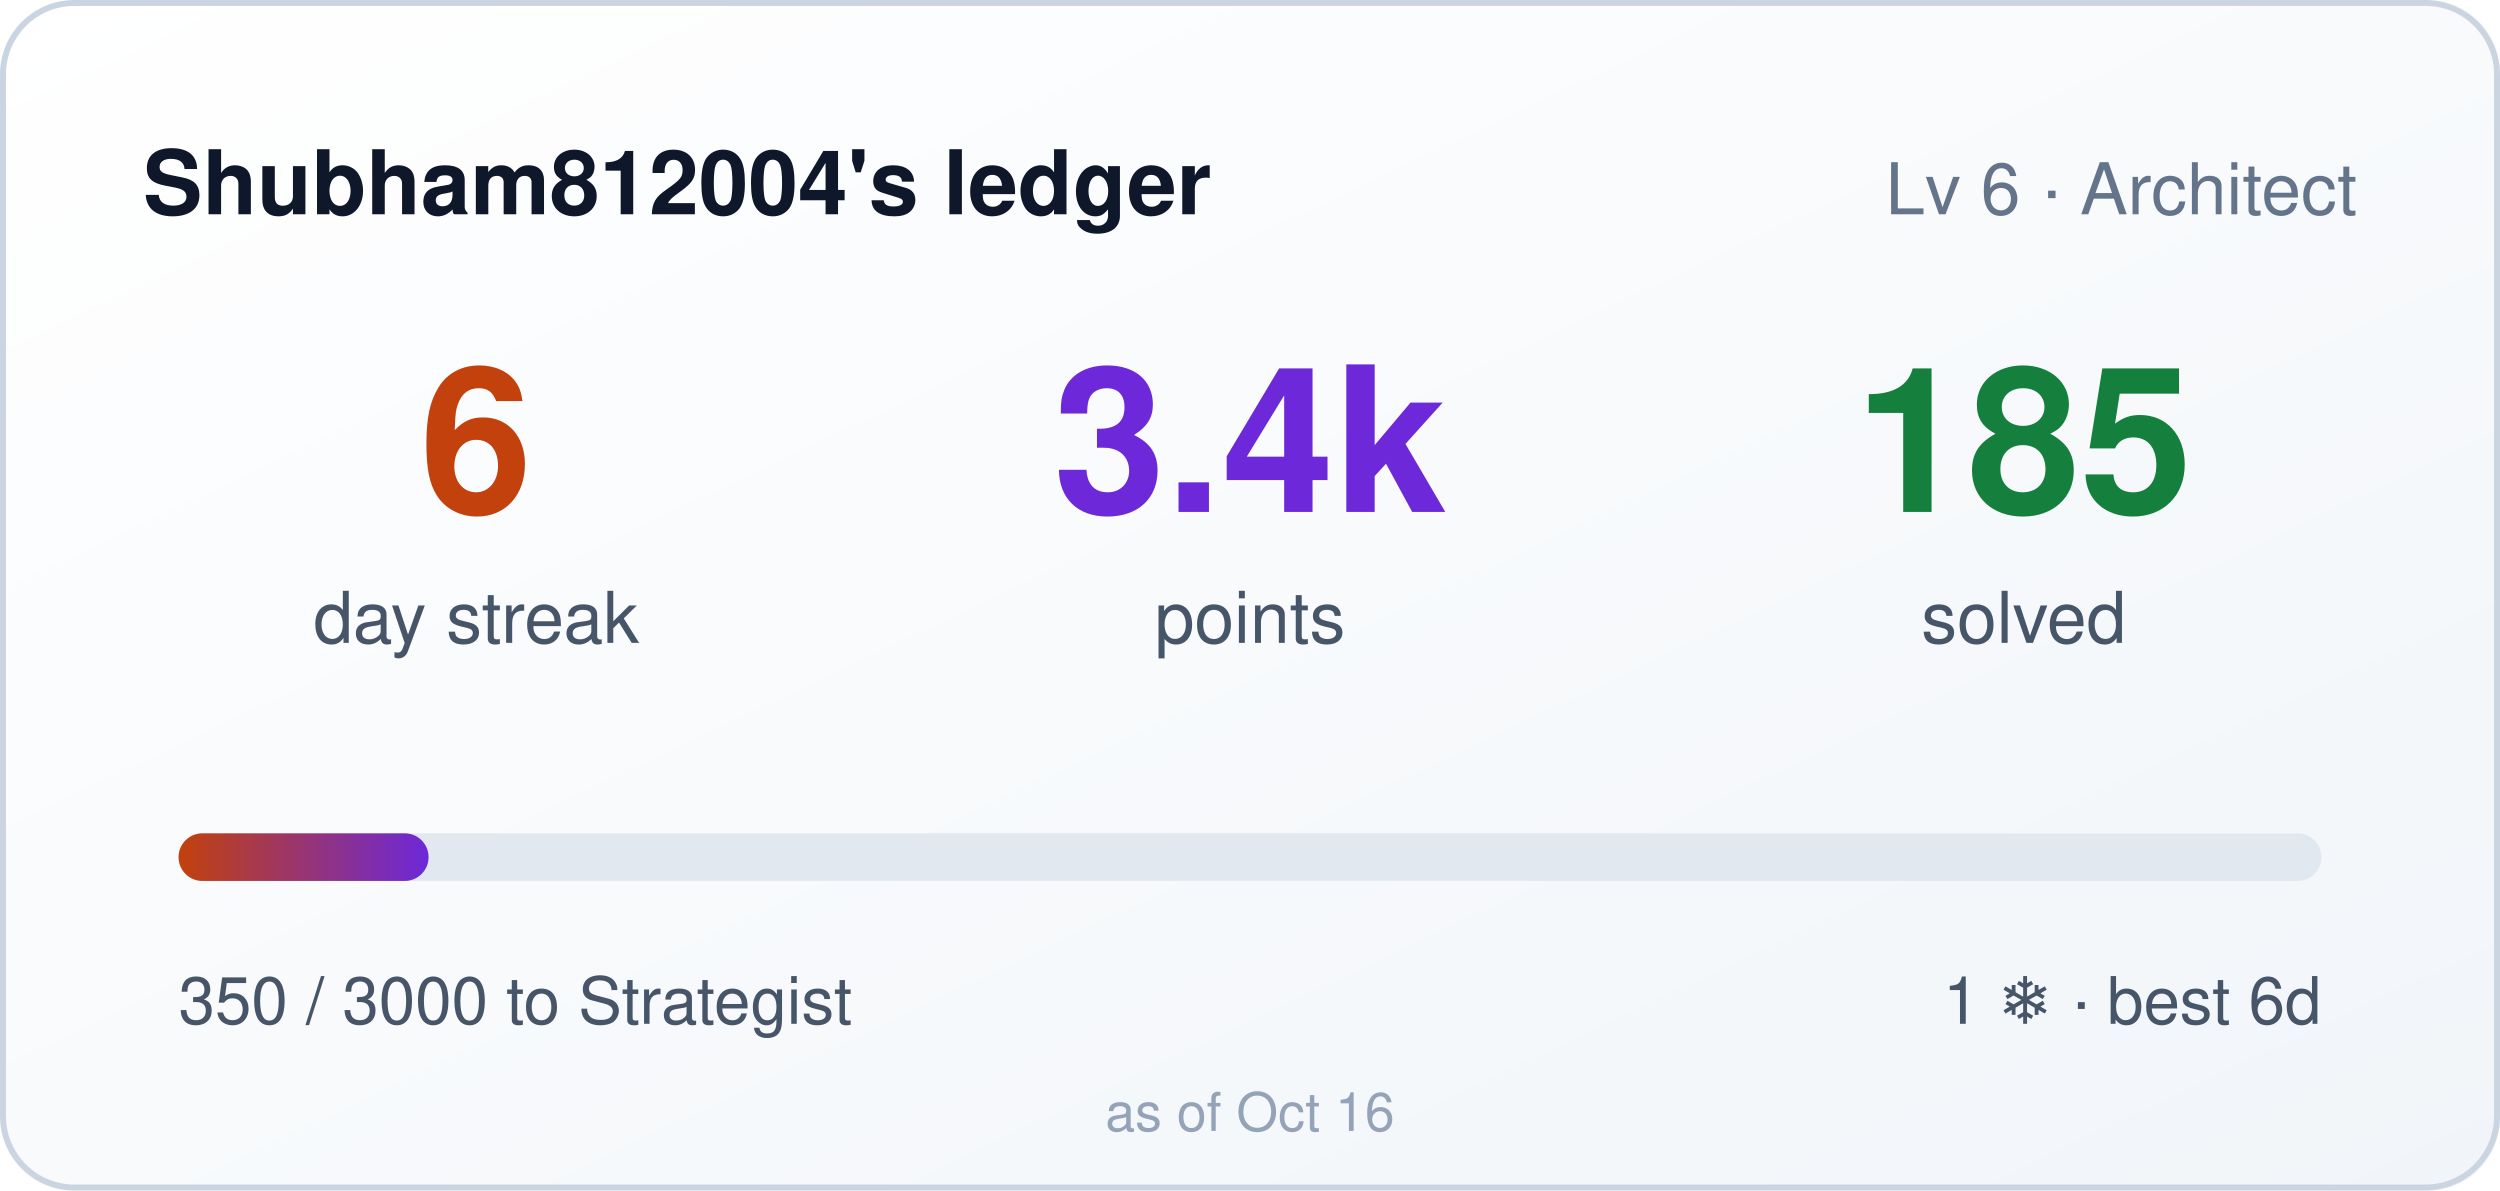
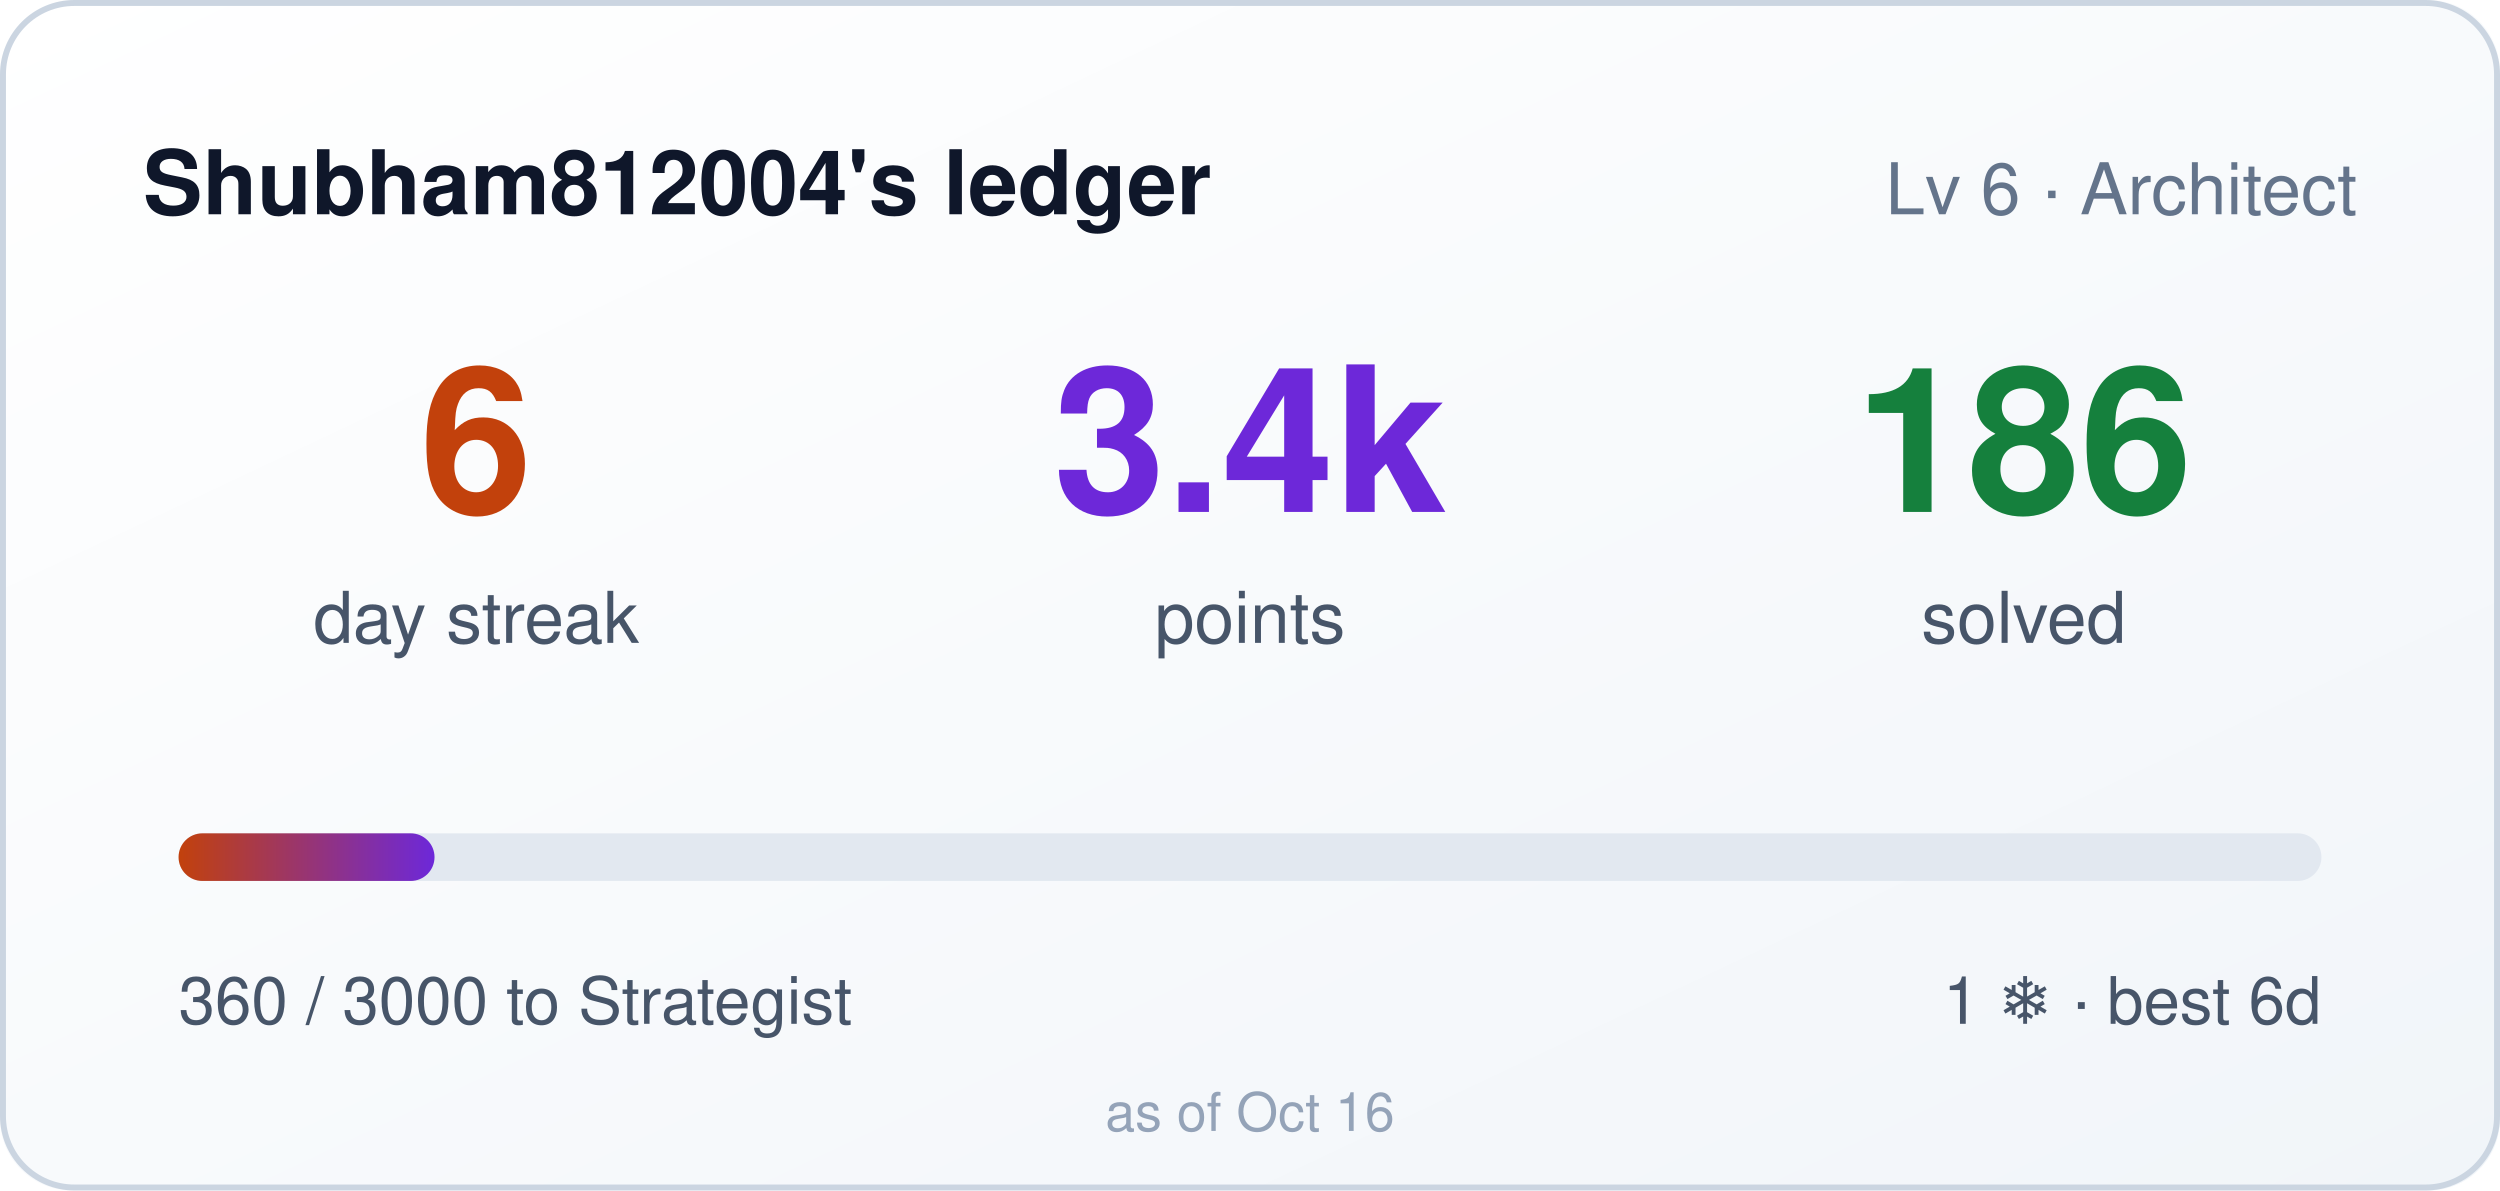
- <svg xmlns="http://www.w3.org/2000/svg" width="420" height="200" role="img" aria-label="Shubham812004's ledger: 6 day streak, 3350 points">
+ <svg xmlns="http://www.w3.org/2000/svg" width="420" height="200" role="img" aria-label="Shubham812004's ledger: 6 day streak, 3360 points">
  <style>
    .bar,.n{transform-box:fill-box}
    .bar{transform-origin:left center}
    @media (prefers-reduced-motion: no-preference){
      .bar{animation:cl-grow .9s cubic-bezier(.22,1,.36,1) both}
      .n{animation:cl-rise .5s ease-out both}
      .n2{animation-delay:.08s}
      .n3{animation-delay:.16s}
    }
    @keyframes cl-grow{from{transform:scaleX(0)}to{transform:scaleX(1)}}
    @keyframes cl-rise{from{opacity:0;transform:translateY(6px)}to{opacity:1;transform:none}}
  </style>
  <defs>
    <linearGradient id="bg" x1="0" y1="0" x2="1" y2="1">
      <stop offset="0" stop-color="#ffffff" />
      <stop offset="1" stop-color="#f1f5f9" />
    </linearGradient>
    <linearGradient id="bar" x1="0" y1="0" x2="1" y2="0">
      <stop offset="0" stop-color="#c2410c" />
      <stop offset="1" stop-color="#6d28d9" />
    </linearGradient>
  </defs>
  <rect width="420" height="200" rx="12" fill="url(#bg)" />
  <rect x="0.5" y="0.5" width="419" height="199" rx="12" fill="none" stroke="#cbd5e1" />
  <text x="24" y="36" fill="#0f172a" font-size="15" font-weight="600" font-family="Segoe UI,Helvetica,Arial,sans-serif">Shubham812004's ledger</text>
  <text x="396" y="36" fill="#64748b" font-size="12" text-anchor="end" font-family="Segoe UI,Helvetica,Arial,sans-serif">Lv 6 · Architect</text>
  <g font-family="Segoe UI,Helvetica,Arial,sans-serif">
    <text class="n n1" x="80" y="86" fill="#c2410c" font-size="34" font-weight="700" text-anchor="middle">6</text>
    <text x="80" y="108" fill="#475569" font-size="12" text-anchor="middle">day streak</text>
    <text class="n n2" x="210" y="86" fill="#6d28d9" font-size="34" font-weight="700" text-anchor="middle">3.4k</text>
    <text x="210" y="108" fill="#475569" font-size="12" text-anchor="middle">points</text>
-     <text class="n n3" x="340" y="86" fill="#15803d" font-size="34" font-weight="700" text-anchor="middle">185</text>
+     <text class="n n3" x="340" y="86" fill="#15803d" font-size="34" font-weight="700" text-anchor="middle">186</text>
    <text x="340" y="108" fill="#475569" font-size="12" text-anchor="middle">solved</text>
  </g>
  <rect x="30" y="140" width="360" height="8" rx="4" fill="#e2e8f0" />
-   <rect class="bar" x="30" y="140" width="42" height="8" rx="4" fill="url(#bar)" />
-   <text x="30" y="172" fill="#475569" font-size="11" font-family="Segoe UI,Helvetica,Arial,sans-serif">350 / 3000 to Strategist</text>
+   <rect class="bar" x="30" y="140" width="43" height="8" rx="4" fill="url(#bar)" />
+   <text x="30" y="172" fill="#475569" font-size="11" font-family="Segoe UI,Helvetica,Arial,sans-serif">360 / 3000 to Strategist</text>
  <text x="390" y="172" fill="#475569" font-size="11" text-anchor="end" font-family="Segoe UI,Helvetica,Arial,sans-serif">1 ❄ · best 6d</text>
  <text x="210" y="190" fill="#94a3b8" font-size="9" text-anchor="middle" font-family="Segoe UI,Helvetica,Arial,sans-serif">as of Oct 16</text>
</svg>
